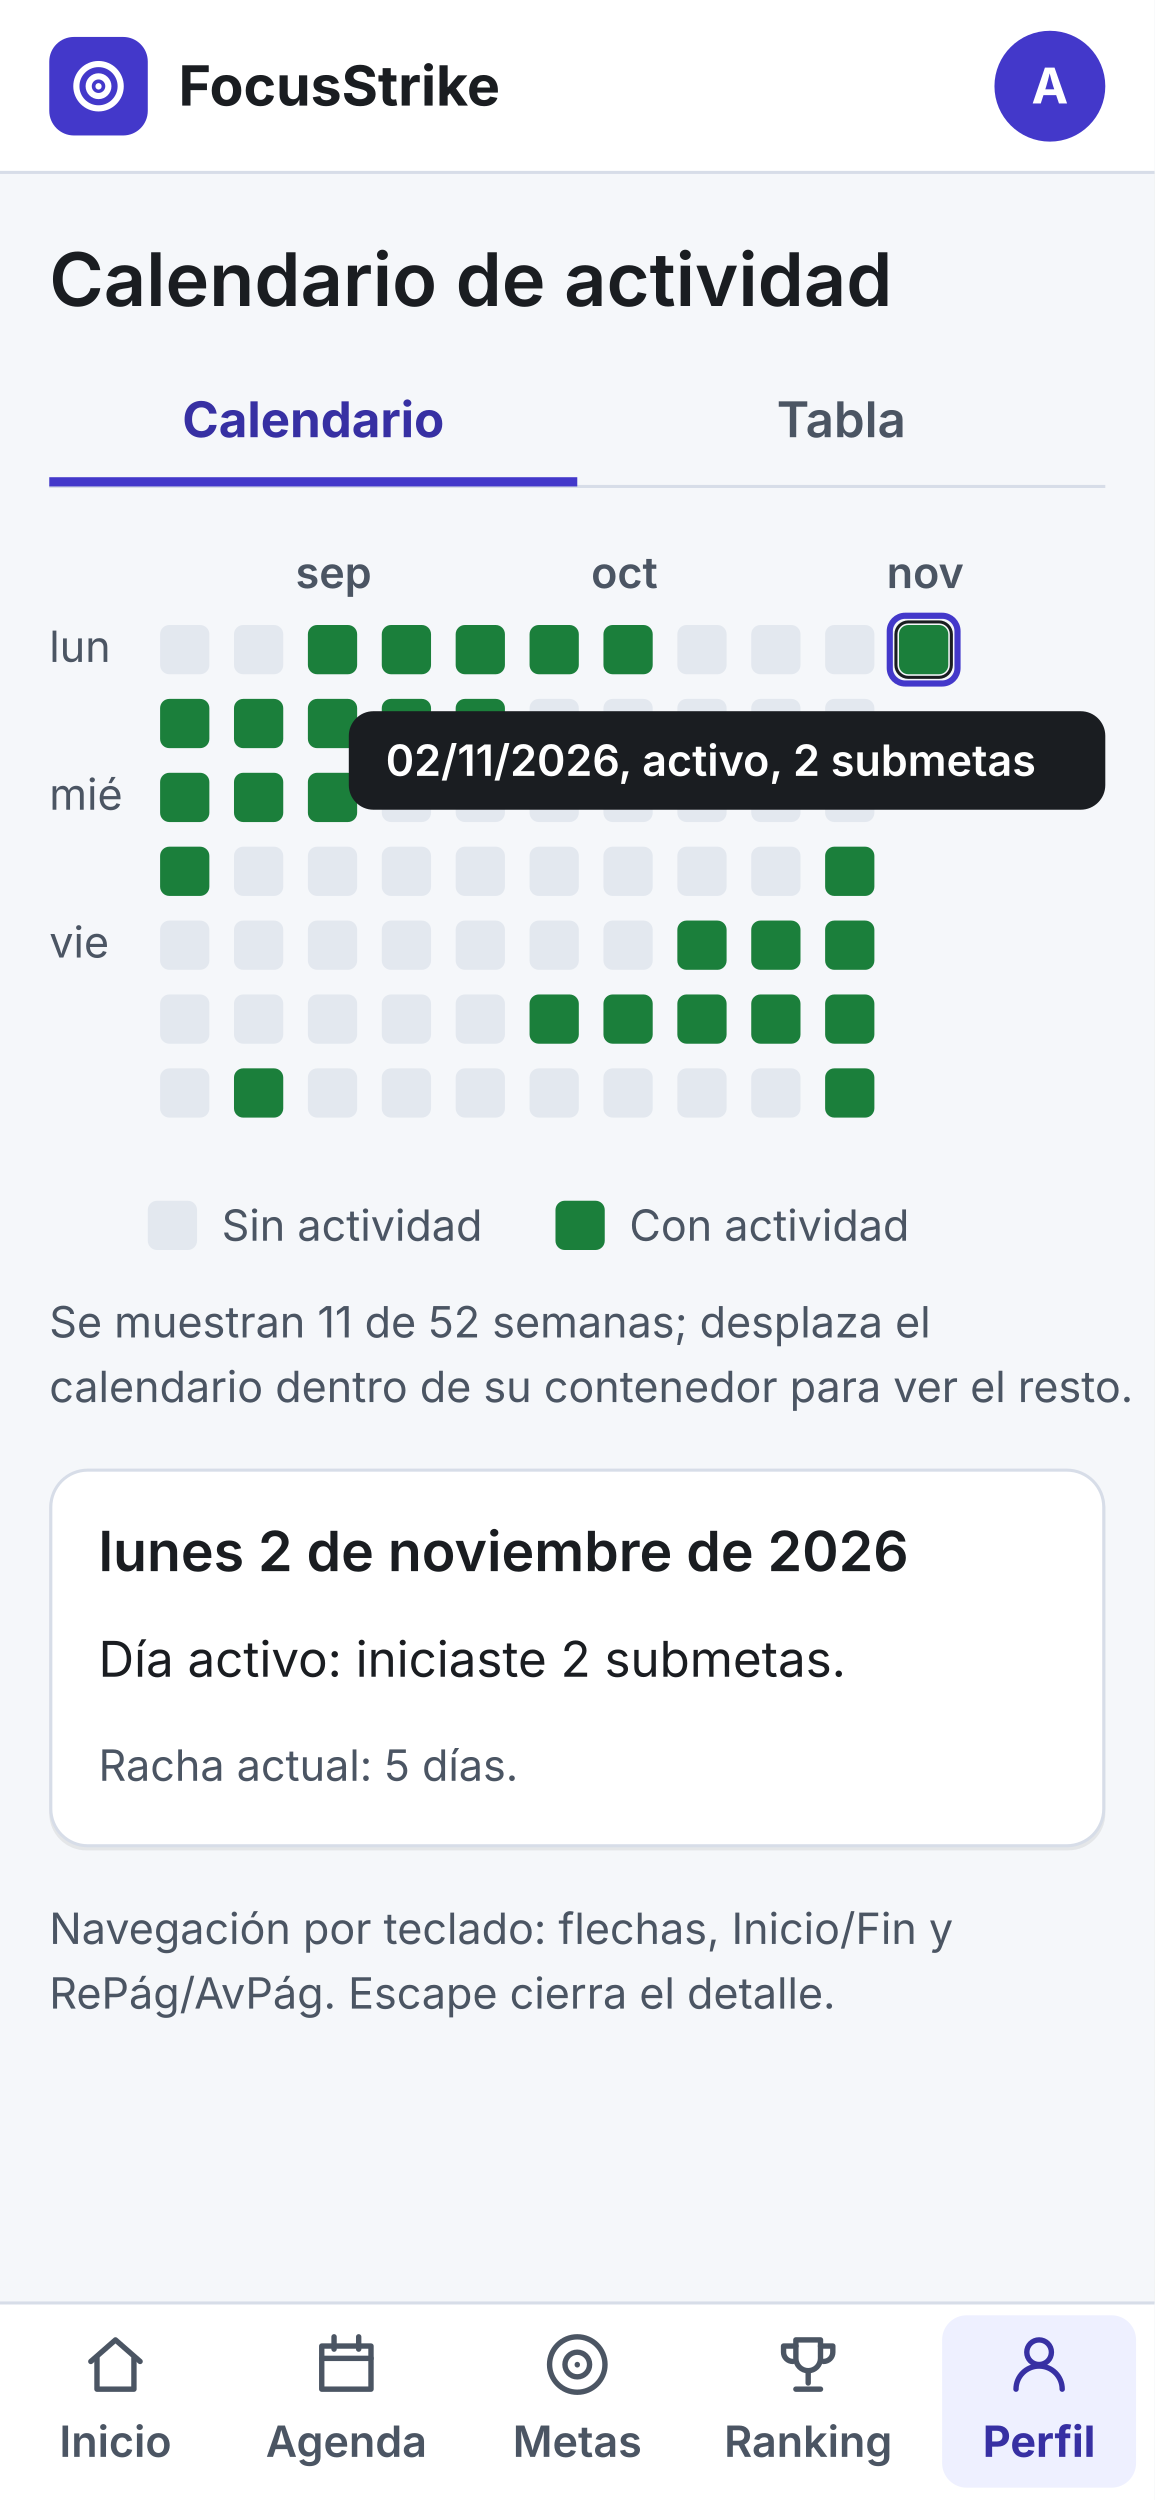
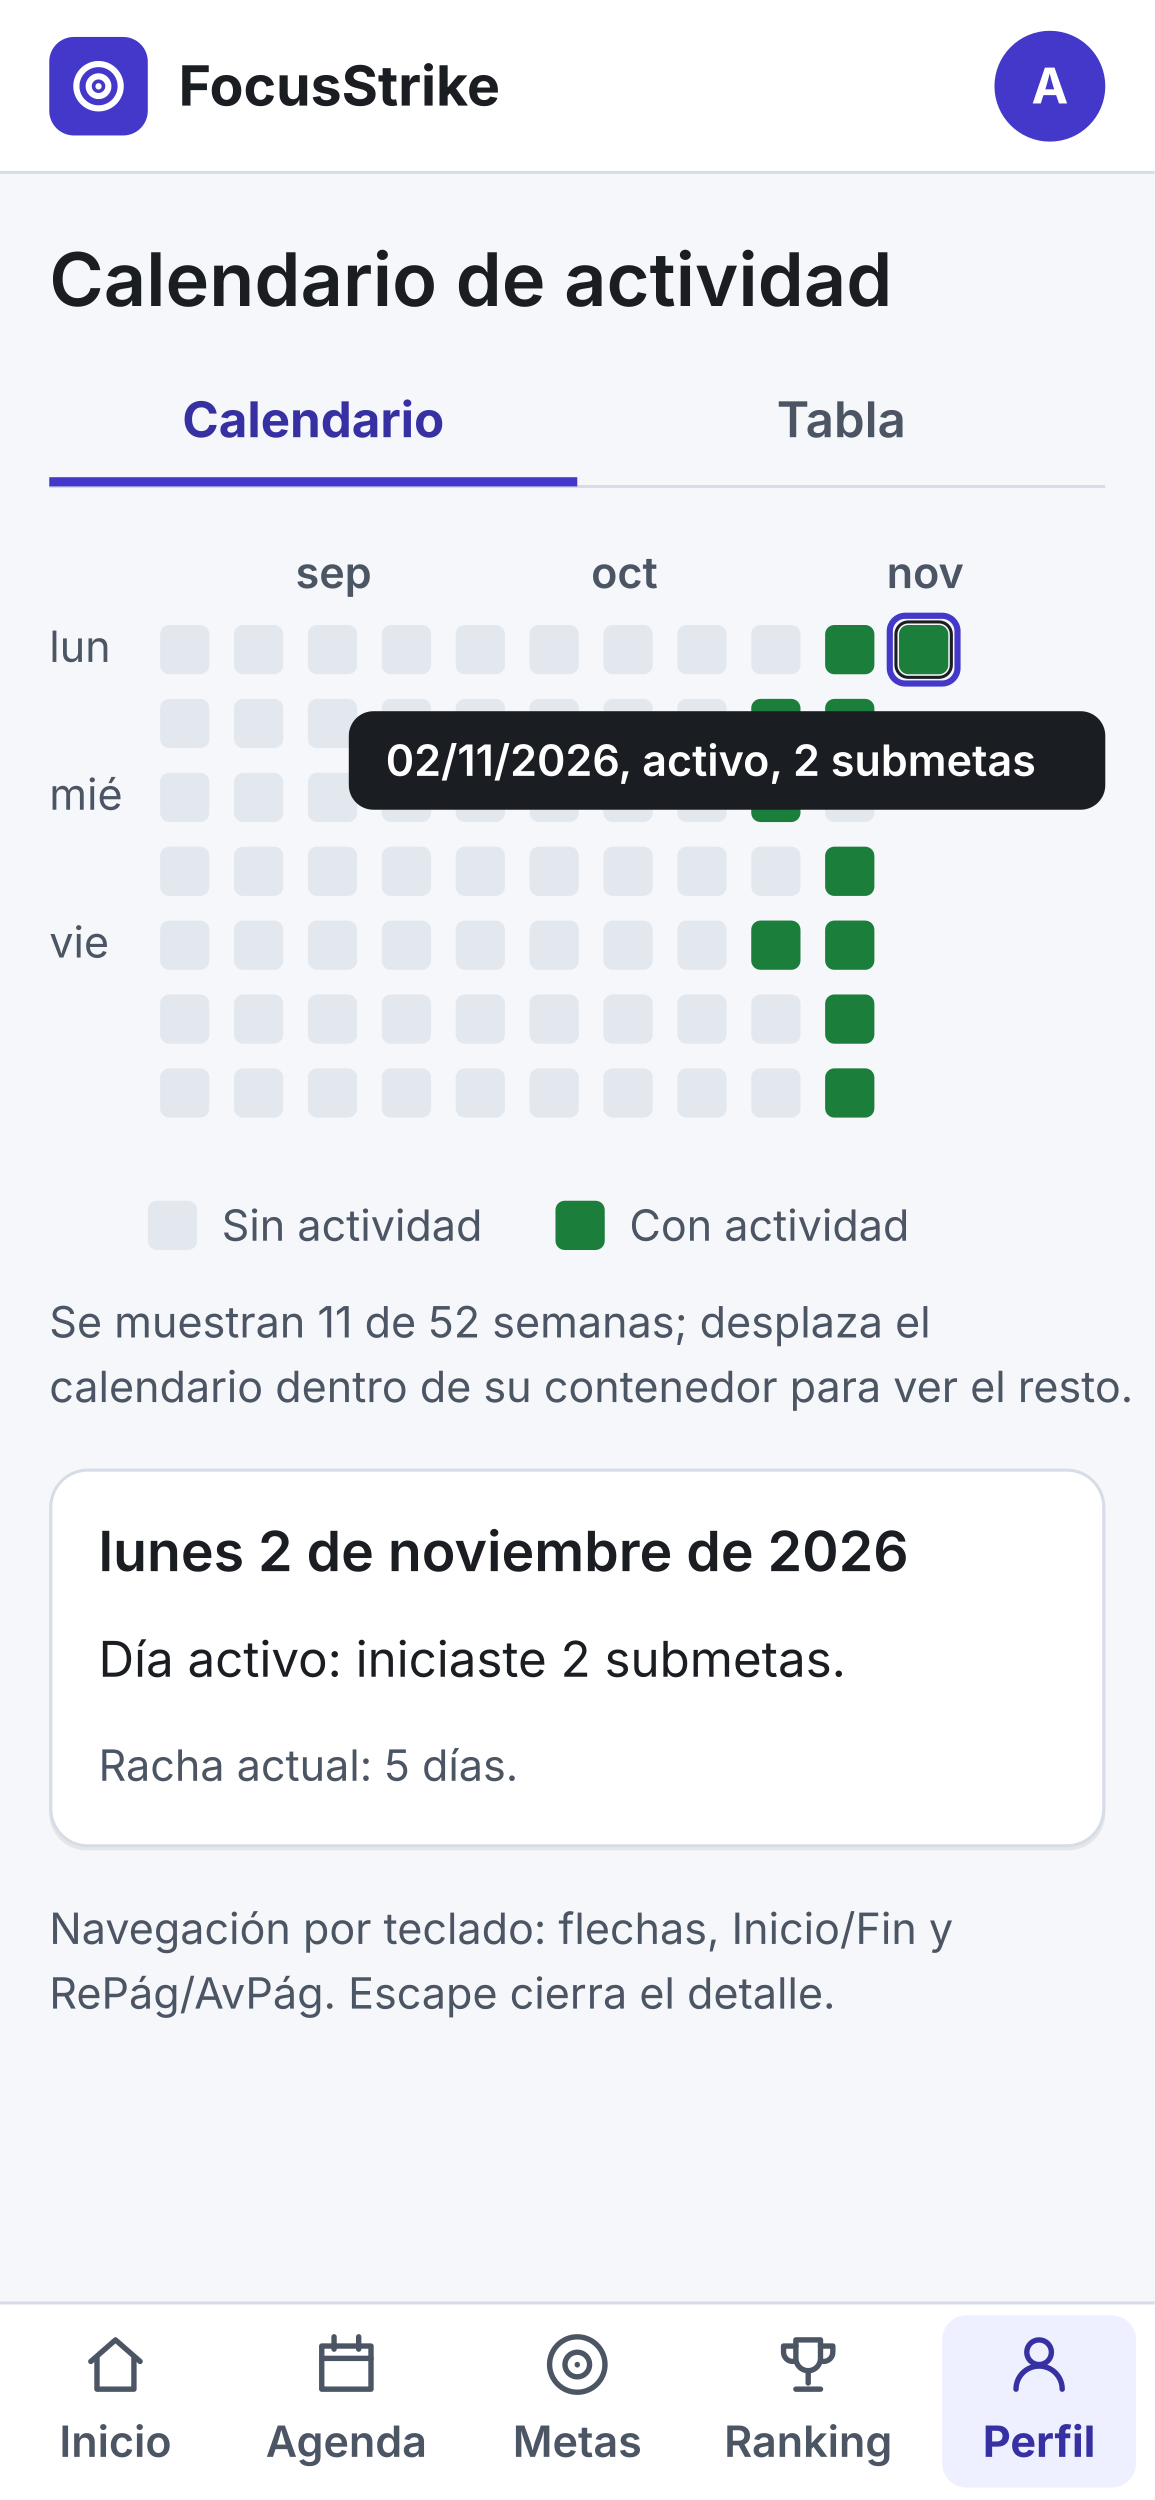
<svg xmlns="http://www.w3.org/2000/svg" width="375" height="812" viewBox="0 0 375 812" font-family="Inter, system-ui, -apple-system, 'Segoe UI', Roboto, 'Helvetica Neue', Arial, sans-serif" data-pan="PAN-024" data-dispositivo="movil" data-tema="claro" aria-labelledby="t d">
  <defs>
    <pattern id="rayas-gracia" width="6" height="6" patternUnits="userSpaceOnUse" patternTransform="rotate(45)">
      <rect width="6" height="6" fill="#E3E8EF" />
      <rect width="3" height="6" fill="#8A4B00" />
    </pattern>
  </defs>
  <rect id="fondo-pagina" width="375" height="812" fill="#F5F7FA" />
  <g id="barra-superior" data-name="Barra superior" role="banner">
    <rect x="0" y="0" width="375" height="56" fill="#FFFFFF" />
    <line x1="0" y1="56" x2="375" y2="56" stroke="#D7DDE8" stroke-width="1" />
    <g id="logo-78" data-name="Logotipo FocusStrike" data-exempt="logo">
      <rect x="16" y="12" width="32" height="32" rx="8" fill="#4338CA" />
      <g transform="translate(22.4 18.4) scale(0.8)" fill="none" stroke="#FFFFFF" stroke-width="2.5" stroke-linecap="round" stroke-linejoin="round" aria-hidden="true">
        <path d="M12 3a9 9 0 100 18 9 9 0 000-18z" />
        <path d="M12 8a4 4 0 100 8 4 4 0 000-8z" />
        <path d="M12 12v.1" />
      </g>
      <text x="58" y="34.3" font-size="18" fill="#1A1D21" font-weight="700">FocusStrike</text>
    </g>
    <g id="avatar-79" data-name="Menú de cuenta" data-interactive="button" data-orden-foco="1">
      <rect x="319" y="6" width="44" height="44" fill="none" data-hit="1" />
      <circle cx="341" cy="28" r="18" fill="#4338CA" />
      <text x="341" y="33.6" font-size="16" fill="#FFFFFF" font-weight="700" text-anchor="middle">A</text>
    </g>
  </g>
  <g id="navegacion-inferior" data-name="Navegación inferior" role="navigation">
    <rect x="0" y="748" width="375" height="64" fill="#FFFFFF" />
    <line x1="0" y1="748" x2="375" y2="748" stroke="#D7DDE8" stroke-width="1" />
    <g id="nav-80" data-name="Navegación: Inicio" data-interactive="link" data-orden-foco="2">
      <rect x="0" y="748" width="75" height="64" fill="none" data-hit="1" />
      <g transform="translate(25.5 756) scale(1)" fill="none" stroke="#4B5563" stroke-width="1.75" stroke-linecap="round" stroke-linejoin="round" aria-hidden="true">
        <path d="M4 11l8-7 8 7" />
        <path d="M6 10v10h12V10" />
      </g>
      <text x="37.5" y="798" font-size="14" fill="#4B5563" font-weight="600" text-anchor="middle">Inicio</text>
    </g>
    <g id="nav-81" data-name="Navegación: Agenda" data-interactive="link" data-orden-foco="3">
      <rect x="75" y="748" width="75" height="64" fill="none" data-hit="1" />
      <g transform="translate(100.5 756) scale(1)" fill="none" stroke="#4B5563" stroke-width="1.75" stroke-linecap="round" stroke-linejoin="round" aria-hidden="true">
        <path d="M4 6h16v14H4z" />
        <path d="M4 10h16M8 3v4M16 3v4" />
      </g>
      <text x="112.5" y="798" font-size="14" fill="#4B5563" font-weight="600" text-anchor="middle">Agenda</text>
    </g>
    <g id="nav-82" data-name="Navegación: Metas" data-interactive="link" data-orden-foco="4">
      <rect x="150" y="748" width="75" height="64" fill="none" data-hit="1" />
      <g transform="translate(175.5 756) scale(1)" fill="none" stroke="#4B5563" stroke-width="1.75" stroke-linecap="round" stroke-linejoin="round" aria-hidden="true">
        <path d="M12 3a9 9 0 100 18 9 9 0 000-18z" />
        <path d="M12 8a4 4 0 100 8 4 4 0 000-8z" />
        <path d="M12 12v.1" />
      </g>
      <text x="187.5" y="798" font-size="14" fill="#4B5563" font-weight="600" text-anchor="middle">Metas</text>
    </g>
    <g id="nav-83" data-name="Navegación: Ranking" data-interactive="link" data-orden-foco="5">
      <rect x="225" y="748" width="75" height="64" fill="none" data-hit="1" />
      <g transform="translate(250.5 756) scale(1)" fill="none" stroke="#4B5563" stroke-width="1.75" stroke-linecap="round" stroke-linejoin="round" aria-hidden="true">
        <path d="M8 4h8v6a4 4 0 01-8 0z" />
        <path d="M8 6H4v2a3 3 0 003 3M16 6h4v2a3 3 0 01-3 3" />
        <path d="M12 14v4M8 20h8" />
      </g>
      <text x="262.5" y="798" font-size="14" fill="#4B5563" font-weight="600" text-anchor="middle">Ranking</text>
    </g>
    <g id="nav-84" data-name="Navegación: Perfil" data-interactive="link" data-orden-foco="6" aria-current="page">
      <rect x="300" y="748" width="75" height="64" fill="none" data-hit="1" />
      <rect x="306" y="752" width="63" height="56" rx="8" fill="#EEF0FF" />
      <g transform="translate(325.5 756) scale(1)" fill="none" stroke="#3730A3" stroke-width="1.75" stroke-linecap="round" stroke-linejoin="round" aria-hidden="true">
        <path d="M12 4a4 4 0 100 8 4 4 0 000-8z" />
        <path d="M4.5 20a7.5 7.5 0 0115 0" />
      </g>
      <text x="337.5" y="798" font-size="14" fill="#3730A3" font-weight="700" text-anchor="middle">Perfil</text>
    </g>
  </g>
  <g id="contenido-principal" data-name="Contenido principal (main)" role="main">
    <text x="16" y="99.4" font-size="24" fill="#1A1D21" font-weight="600">Calendario de actividad</text>
    <g id="pestanas-1" data-name="Pestañas" role="tablist">
      <g id="pestana-2" data-name="Pestaña: Calendario" data-interactive="button" data-orden-foco="7" role="tab" aria-selected="true">
        <rect x="16" y="114" width="171.5" height="44" fill="none" data-hit="1" />
        <text x="101.75" y="142" font-size="16" fill="#3730A3" font-weight="700" text-anchor="middle">Calendario</text>
      </g>
      <g id="pestana-3" data-name="Pestaña: Tabla" data-interactive="button" data-orden-foco="8" role="tab" aria-selected="false">
        <rect x="187.5" y="114" width="171.5" height="44" fill="none" data-hit="1" />
        <text x="273.25" y="142" font-size="16" fill="#4B5563" font-weight="600" text-anchor="middle">Tabla</text>
      </g>
      <line x1="16" y1="158" x2="359" y2="158" stroke="#D7DDE8" stroke-width="1" />
      <rect x="16" y="155" width="171.5" height="3" fill="#4338CA" />
    </g>
    <g id="calendario-4" data-name="Calendario de actividad" role="grid" aria-label="Calendario de actividad, últimos 12 meses">
      <text x="96" y="191" font-size="14" fill="#4B5563" font-weight="600">sep</text>
      <text x="192" y="191" font-size="14" fill="#4B5563" font-weight="600">oct</text>
      <text x="288" y="191" font-size="14" fill="#4B5563" font-weight="600">nov</text>
      <text x="16" y="215" font-size="14" fill="#4B5563">lun</text>
      <text x="16" y="263" font-size="14" fill="#4B5563">mié</text>
      <text x="16" y="311" font-size="14" fill="#4B5563">vie</text>
      <g id="celda-5" data-name="24/08/2026, sin actividad" data-interactive="cell" data-orden-foco="9" aria-label="24/08/2026, sin actividad">
        <rect x="48" y="199" width="24" height="24" fill="none" data-hit="1" />
        <rect x="52" y="203" width="16" height="16" rx="3" fill="#E3E8EF" />
      </g>
-       <g id="celda-6" data-name="25/08/2026, activo, 2 submetas" data-interactive="cell" aria-label="25/08/2026, activo, 2 submetas">
+       <g id="celda-6" data-name="25/08/2026, sin actividad" data-interactive="cell" aria-label="25/08/2026, sin actividad">
        <rect x="48" y="223" width="24" height="24" fill="none" data-hit="1" />
-         <rect x="52" y="227" width="16" height="16" rx="3" fill="#1B7F3B" />
-       </g>
-       <g id="celda-7" data-name="26/08/2026, activo, 3 submetas" data-interactive="cell" aria-label="26/08/2026, activo, 3 submetas">
+         <rect x="52" y="227" width="16" height="16" rx="3" fill="#E3E8EF" />
+       </g>
+       <g id="celda-7" data-name="26/08/2026, sin actividad" data-interactive="cell" aria-label="26/08/2026, sin actividad">
        <rect x="48" y="247" width="24" height="24" fill="none" data-hit="1" />
-         <rect x="52" y="251" width="16" height="16" rx="3" fill="#1B7F3B" />
-       </g>
-       <g id="celda-8" data-name="27/08/2026, activo, 1 submeta" data-interactive="cell" aria-label="27/08/2026, activo, 1 submeta">
+         <rect x="52" y="251" width="16" height="16" rx="3" fill="#E3E8EF" />
+       </g>
+       <g id="celda-8" data-name="27/08/2026, sin actividad" data-interactive="cell" aria-label="27/08/2026, sin actividad">
        <rect x="48" y="271" width="24" height="24" fill="none" data-hit="1" />
-         <rect x="52" y="275" width="16" height="16" rx="3" fill="#1B7F3B" />
+         <rect x="52" y="275" width="16" height="16" rx="3" fill="#E3E8EF" />
      </g>
      <g id="celda-9" data-name="28/08/2026, sin actividad" data-interactive="cell" aria-label="28/08/2026, sin actividad">
        <rect x="48" y="295" width="24" height="24" fill="none" data-hit="1" />
        <rect x="52" y="299" width="16" height="16" rx="3" fill="#E3E8EF" />
      </g>
      <g id="celda-10" data-name="29/08/2026, sin actividad" data-interactive="cell" aria-label="29/08/2026, sin actividad">
        <rect x="48" y="319" width="24" height="24" fill="none" data-hit="1" />
        <rect x="52" y="323" width="16" height="16" rx="3" fill="#E3E8EF" />
      </g>
      <g id="celda-11" data-name="30/08/2026, sin actividad" data-interactive="cell" aria-label="30/08/2026, sin actividad">
        <rect x="48" y="343" width="24" height="24" fill="none" data-hit="1" />
        <rect x="52" y="347" width="16" height="16" rx="3" fill="#E3E8EF" />
      </g>
      <g id="celda-12" data-name="31/08/2026, sin actividad" data-interactive="cell" aria-label="31/08/2026, sin actividad">
        <rect x="72" y="199" width="24" height="24" fill="none" data-hit="1" />
        <rect x="76" y="203" width="16" height="16" rx="3" fill="#E3E8EF" />
      </g>
-       <g id="celda-13" data-name="01/09/2026, activo, 1 submeta" data-interactive="cell" aria-label="01/09/2026, activo, 1 submeta">
+       <g id="celda-13" data-name="01/09/2026, sin actividad" data-interactive="cell" aria-label="01/09/2026, sin actividad">
        <rect x="72" y="223" width="24" height="24" fill="none" data-hit="1" />
-         <rect x="76" y="227" width="16" height="16" rx="3" fill="#1B7F3B" />
-       </g>
-       <g id="celda-14" data-name="02/09/2026, activo, 2 submetas" data-interactive="cell" aria-label="02/09/2026, activo, 2 submetas">
+         <rect x="76" y="227" width="16" height="16" rx="3" fill="#E3E8EF" />
+       </g>
+       <g id="celda-14" data-name="02/09/2026, sin actividad" data-interactive="cell" aria-label="02/09/2026, sin actividad">
        <rect x="72" y="247" width="24" height="24" fill="none" data-hit="1" />
-         <rect x="76" y="251" width="16" height="16" rx="3" fill="#1B7F3B" />
+         <rect x="76" y="251" width="16" height="16" rx="3" fill="#E3E8EF" />
      </g>
      <g id="celda-15" data-name="03/09/2026, sin actividad" data-interactive="cell" aria-label="03/09/2026, sin actividad">
        <rect x="72" y="271" width="24" height="24" fill="none" data-hit="1" />
        <rect x="76" y="275" width="16" height="16" rx="3" fill="#E3E8EF" />
      </g>
      <g id="celda-16" data-name="04/09/2026, sin actividad" data-interactive="cell" aria-label="04/09/2026, sin actividad">
        <rect x="72" y="295" width="24" height="24" fill="none" data-hit="1" />
        <rect x="76" y="299" width="16" height="16" rx="3" fill="#E3E8EF" />
      </g>
      <g id="celda-17" data-name="05/09/2026, sin actividad" data-interactive="cell" aria-label="05/09/2026, sin actividad">
        <rect x="72" y="319" width="24" height="24" fill="none" data-hit="1" />
        <rect x="76" y="323" width="16" height="16" rx="3" fill="#E3E8EF" />
      </g>
-       <g id="celda-18" data-name="06/09/2026, activo, 1 submeta" data-interactive="cell" aria-label="06/09/2026, activo, 1 submeta">
+       <g id="celda-18" data-name="06/09/2026, sin actividad" data-interactive="cell" aria-label="06/09/2026, sin actividad">
        <rect x="72" y="343" width="24" height="24" fill="none" data-hit="1" />
-         <rect x="76" y="347" width="16" height="16" rx="3" fill="#1B7F3B" />
-       </g>
-       <g id="celda-19" data-name="07/09/2026, activo, 2 submetas" data-interactive="cell" aria-label="07/09/2026, activo, 2 submetas">
+         <rect x="76" y="347" width="16" height="16" rx="3" fill="#E3E8EF" />
+       </g>
+       <g id="celda-19" data-name="07/09/2026, sin actividad" data-interactive="cell" aria-label="07/09/2026, sin actividad">
        <rect x="96" y="199" width="24" height="24" fill="none" data-hit="1" />
-         <rect x="100" y="203" width="16" height="16" rx="3" fill="#1B7F3B" />
-       </g>
-       <g id="celda-20" data-name="08/09/2026, activo, 3 submetas" data-interactive="cell" aria-label="08/09/2026, activo, 3 submetas">
+         <rect x="100" y="203" width="16" height="16" rx="3" fill="#E3E8EF" />
+       </g>
+       <g id="celda-20" data-name="08/09/2026, sin actividad" data-interactive="cell" aria-label="08/09/2026, sin actividad">
        <rect x="96" y="223" width="24" height="24" fill="none" data-hit="1" />
-         <rect x="100" y="227" width="16" height="16" rx="3" fill="#1B7F3B" />
-       </g>
-       <g id="celda-21" data-name="09/09/2026, activo, 1 submeta" data-interactive="cell" aria-label="09/09/2026, activo, 1 submeta">
+         <rect x="100" y="227" width="16" height="16" rx="3" fill="#E3E8EF" />
+       </g>
+       <g id="celda-21" data-name="09/09/2026, sin actividad" data-interactive="cell" aria-label="09/09/2026, sin actividad">
        <rect x="96" y="247" width="24" height="24" fill="none" data-hit="1" />
-         <rect x="100" y="251" width="16" height="16" rx="3" fill="#1B7F3B" />
+         <rect x="100" y="251" width="16" height="16" rx="3" fill="#E3E8EF" />
      </g>
      <g id="celda-22" data-name="10/09/2026, sin actividad" data-interactive="cell" aria-label="10/09/2026, sin actividad">
        <rect x="96" y="271" width="24" height="24" fill="none" data-hit="1" />
        <rect x="100" y="275" width="16" height="16" rx="3" fill="#E3E8EF" />
      </g>
      <g id="celda-23" data-name="11/09/2026, sin actividad" data-interactive="cell" aria-label="11/09/2026, sin actividad">
        <rect x="96" y="295" width="24" height="24" fill="none" data-hit="1" />
        <rect x="100" y="299" width="16" height="16" rx="3" fill="#E3E8EF" />
      </g>
      <g id="celda-24" data-name="12/09/2026, sin actividad" data-interactive="cell" aria-label="12/09/2026, sin actividad">
        <rect x="96" y="319" width="24" height="24" fill="none" data-hit="1" />
        <rect x="100" y="323" width="16" height="16" rx="3" fill="#E3E8EF" />
      </g>
      <g id="celda-25" data-name="13/09/2026, sin actividad" data-interactive="cell" aria-label="13/09/2026, sin actividad">
        <rect x="96" y="343" width="24" height="24" fill="none" data-hit="1" />
        <rect x="100" y="347" width="16" height="16" rx="3" fill="#E3E8EF" />
      </g>
-       <g id="celda-26" data-name="14/09/2026, activo, 1 submeta" data-interactive="cell" aria-label="14/09/2026, activo, 1 submeta">
+       <g id="celda-26" data-name="14/09/2026, sin actividad" data-interactive="cell" aria-label="14/09/2026, sin actividad">
        <rect x="120" y="199" width="24" height="24" fill="none" data-hit="1" />
-         <rect x="124" y="203" width="16" height="16" rx="3" fill="#1B7F3B" />
-       </g>
-       <g id="celda-27" data-name="15/09/2026, activo, 2 submetas" data-interactive="cell" aria-label="15/09/2026, activo, 2 submetas">
+         <rect x="124" y="203" width="16" height="16" rx="3" fill="#E3E8EF" />
+       </g>
+       <g id="celda-27" data-name="15/09/2026, sin actividad" data-interactive="cell" aria-label="15/09/2026, sin actividad">
        <rect x="120" y="223" width="24" height="24" fill="none" data-hit="1" />
-         <rect x="124" y="227" width="16" height="16" rx="3" fill="#1B7F3B" />
+         <rect x="124" y="227" width="16" height="16" rx="3" fill="#E3E8EF" />
      </g>
      <g id="celda-28" data-name="16/09/2026, sin actividad" data-interactive="cell" aria-label="16/09/2026, sin actividad">
        <rect x="120" y="247" width="24" height="24" fill="none" data-hit="1" />
        <rect x="124" y="251" width="16" height="16" rx="3" fill="#E3E8EF" />
      </g>
      <g id="celda-29" data-name="17/09/2026, sin actividad" data-interactive="cell" aria-label="17/09/2026, sin actividad">
        <rect x="120" y="271" width="24" height="24" fill="none" data-hit="1" />
        <rect x="124" y="275" width="16" height="16" rx="3" fill="#E3E8EF" />
      </g>
      <g id="celda-30" data-name="18/09/2026, sin actividad" data-interactive="cell" aria-label="18/09/2026, sin actividad">
        <rect x="120" y="295" width="24" height="24" fill="none" data-hit="1" />
        <rect x="124" y="299" width="16" height="16" rx="3" fill="#E3E8EF" />
      </g>
      <g id="celda-31" data-name="19/09/2026, sin actividad" data-interactive="cell" aria-label="19/09/2026, sin actividad">
        <rect x="120" y="319" width="24" height="24" fill="none" data-hit="1" />
        <rect x="124" y="323" width="16" height="16" rx="3" fill="#E3E8EF" />
      </g>
      <g id="celda-32" data-name="20/09/2026, sin actividad" data-interactive="cell" aria-label="20/09/2026, sin actividad">
        <rect x="120" y="343" width="24" height="24" fill="none" data-hit="1" />
        <rect x="124" y="347" width="16" height="16" rx="3" fill="#E3E8EF" />
      </g>
-       <g id="celda-33" data-name="21/09/2026, activo, 3 submetas" data-interactive="cell" aria-label="21/09/2026, activo, 3 submetas">
+       <g id="celda-33" data-name="21/09/2026, sin actividad" data-interactive="cell" aria-label="21/09/2026, sin actividad">
        <rect x="144" y="199" width="24" height="24" fill="none" data-hit="1" />
-         <rect x="148" y="203" width="16" height="16" rx="3" fill="#1B7F3B" />
-       </g>
-       <g id="celda-34" data-name="22/09/2026, activo, 1 submeta" data-interactive="cell" aria-label="22/09/2026, activo, 1 submeta">
+         <rect x="148" y="203" width="16" height="16" rx="3" fill="#E3E8EF" />
+       </g>
+       <g id="celda-34" data-name="22/09/2026, sin actividad" data-interactive="cell" aria-label="22/09/2026, sin actividad">
        <rect x="144" y="223" width="24" height="24" fill="none" data-hit="1" />
-         <rect x="148" y="227" width="16" height="16" rx="3" fill="#1B7F3B" />
+         <rect x="148" y="227" width="16" height="16" rx="3" fill="#E3E8EF" />
      </g>
      <g id="celda-35" data-name="23/09/2026, sin actividad" data-interactive="cell" aria-label="23/09/2026, sin actividad">
        <rect x="144" y="247" width="24" height="24" fill="none" data-hit="1" />
        <rect x="148" y="251" width="16" height="16" rx="3" fill="#E3E8EF" />
      </g>
      <g id="celda-36" data-name="24/09/2026, sin actividad" data-interactive="cell" aria-label="24/09/2026, sin actividad">
        <rect x="144" y="271" width="24" height="24" fill="none" data-hit="1" />
        <rect x="148" y="275" width="16" height="16" rx="3" fill="#E3E8EF" />
      </g>
      <g id="celda-37" data-name="25/09/2026, sin actividad" data-interactive="cell" aria-label="25/09/2026, sin actividad">
        <rect x="144" y="295" width="24" height="24" fill="none" data-hit="1" />
        <rect x="148" y="299" width="16" height="16" rx="3" fill="#E3E8EF" />
      </g>
      <g id="celda-38" data-name="26/09/2026, sin actividad" data-interactive="cell" aria-label="26/09/2026, sin actividad">
        <rect x="144" y="319" width="24" height="24" fill="none" data-hit="1" />
        <rect x="148" y="323" width="16" height="16" rx="3" fill="#E3E8EF" />
      </g>
      <g id="celda-39" data-name="27/09/2026, sin actividad" data-interactive="cell" aria-label="27/09/2026, sin actividad">
        <rect x="144" y="343" width="24" height="24" fill="none" data-hit="1" />
        <rect x="148" y="347" width="16" height="16" rx="3" fill="#E3E8EF" />
      </g>
-       <g id="celda-40" data-name="28/09/2026, activo, 2 submetas" data-interactive="cell" aria-label="28/09/2026, activo, 2 submetas">
+       <g id="celda-40" data-name="28/09/2026, sin actividad" data-interactive="cell" aria-label="28/09/2026, sin actividad">
        <rect x="168" y="199" width="24" height="24" fill="none" data-hit="1" />
-         <rect x="172" y="203" width="16" height="16" rx="3" fill="#1B7F3B" />
+         <rect x="172" y="203" width="16" height="16" rx="3" fill="#E3E8EF" />
      </g>
      <g id="celda-41" data-name="29/09/2026, sin actividad" data-interactive="cell" aria-label="29/09/2026, sin actividad">
        <rect x="168" y="223" width="24" height="24" fill="none" data-hit="1" />
        <rect x="172" y="227" width="16" height="16" rx="3" fill="#E3E8EF" />
      </g>
      <g id="celda-42" data-name="30/09/2026, sin actividad" data-interactive="cell" aria-label="30/09/2026, sin actividad">
        <rect x="168" y="247" width="24" height="24" fill="none" data-hit="1" />
        <rect x="172" y="251" width="16" height="16" rx="3" fill="#E3E8EF" />
      </g>
      <g id="celda-43" data-name="01/10/2026, sin actividad" data-interactive="cell" aria-label="01/10/2026, sin actividad">
        <rect x="168" y="271" width="24" height="24" fill="none" data-hit="1" />
        <rect x="172" y="275" width="16" height="16" rx="3" fill="#E3E8EF" />
      </g>
      <g id="celda-44" data-name="02/10/2026, sin actividad" data-interactive="cell" aria-label="02/10/2026, sin actividad">
        <rect x="168" y="295" width="24" height="24" fill="none" data-hit="1" />
        <rect x="172" y="299" width="16" height="16" rx="3" fill="#E3E8EF" />
      </g>
-       <g id="celda-45" data-name="03/10/2026, activo, 2 submetas" data-interactive="cell" aria-label="03/10/2026, activo, 2 submetas">
+       <g id="celda-45" data-name="03/10/2026, sin actividad" data-interactive="cell" aria-label="03/10/2026, sin actividad">
        <rect x="168" y="319" width="24" height="24" fill="none" data-hit="1" />
-         <rect x="172" y="323" width="16" height="16" rx="3" fill="#1B7F3B" />
+         <rect x="172" y="323" width="16" height="16" rx="3" fill="#E3E8EF" />
      </g>
      <g id="celda-46" data-name="04/10/2026, sin actividad" data-interactive="cell" aria-label="04/10/2026, sin actividad">
        <rect x="168" y="343" width="24" height="24" fill="none" data-hit="1" />
        <rect x="172" y="347" width="16" height="16" rx="3" fill="#E3E8EF" />
      </g>
-       <g id="celda-47" data-name="05/10/2026, activo, 1 submeta" data-interactive="cell" aria-label="05/10/2026, activo, 1 submeta">
+       <g id="celda-47" data-name="05/10/2026, sin actividad" data-interactive="cell" aria-label="05/10/2026, sin actividad">
        <rect x="192" y="199" width="24" height="24" fill="none" data-hit="1" />
-         <rect x="196" y="203" width="16" height="16" rx="3" fill="#1B7F3B" />
+         <rect x="196" y="203" width="16" height="16" rx="3" fill="#E3E8EF" />
      </g>
      <g id="celda-48" data-name="06/10/2026, sin actividad" data-interactive="cell" aria-label="06/10/2026, sin actividad">
        <rect x="192" y="223" width="24" height="24" fill="none" data-hit="1" />
        <rect x="196" y="227" width="16" height="16" rx="3" fill="#E3E8EF" />
      </g>
      <g id="celda-49" data-name="07/10/2026, sin actividad" data-interactive="cell" aria-label="07/10/2026, sin actividad">
        <rect x="192" y="247" width="24" height="24" fill="none" data-hit="1" />
        <rect x="196" y="251" width="16" height="16" rx="3" fill="#E3E8EF" />
      </g>
      <g id="celda-50" data-name="08/10/2026, sin actividad" data-interactive="cell" aria-label="08/10/2026, sin actividad">
        <rect x="192" y="271" width="24" height="24" fill="none" data-hit="1" />
        <rect x="196" y="275" width="16" height="16" rx="3" fill="#E3E8EF" />
      </g>
      <g id="celda-51" data-name="09/10/2026, sin actividad" data-interactive="cell" aria-label="09/10/2026, sin actividad">
        <rect x="192" y="295" width="24" height="24" fill="none" data-hit="1" />
        <rect x="196" y="299" width="16" height="16" rx="3" fill="#E3E8EF" />
      </g>
-       <g id="celda-52" data-name="10/10/2026, activo, 1 submeta" data-interactive="cell" aria-label="10/10/2026, activo, 1 submeta">
+       <g id="celda-52" data-name="10/10/2026, sin actividad" data-interactive="cell" aria-label="10/10/2026, sin actividad">
        <rect x="192" y="319" width="24" height="24" fill="none" data-hit="1" />
-         <rect x="196" y="323" width="16" height="16" rx="3" fill="#1B7F3B" />
+         <rect x="196" y="323" width="16" height="16" rx="3" fill="#E3E8EF" />
      </g>
      <g id="celda-53" data-name="11/10/2026, sin actividad" data-interactive="cell" aria-label="11/10/2026, sin actividad">
        <rect x="192" y="343" width="24" height="24" fill="none" data-hit="1" />
        <rect x="196" y="347" width="16" height="16" rx="3" fill="#E3E8EF" />
      </g>
      <g id="celda-54" data-name="12/10/2026, sin actividad" data-interactive="cell" aria-label="12/10/2026, sin actividad">
        <rect x="216" y="199" width="24" height="24" fill="none" data-hit="1" />
        <rect x="220" y="203" width="16" height="16" rx="3" fill="#E3E8EF" />
      </g>
      <g id="celda-55" data-name="13/10/2026, sin actividad" data-interactive="cell" aria-label="13/10/2026, sin actividad">
        <rect x="216" y="223" width="24" height="24" fill="none" data-hit="1" />
        <rect x="220" y="227" width="16" height="16" rx="3" fill="#E3E8EF" />
      </g>
      <g id="celda-56" data-name="14/10/2026, sin actividad" data-interactive="cell" aria-label="14/10/2026, sin actividad">
        <rect x="216" y="247" width="24" height="24" fill="none" data-hit="1" />
        <rect x="220" y="251" width="16" height="16" rx="3" fill="#E3E8EF" />
      </g>
      <g id="celda-57" data-name="15/10/2026, sin actividad" data-interactive="cell" aria-label="15/10/2026, sin actividad">
        <rect x="216" y="271" width="24" height="24" fill="none" data-hit="1" />
        <rect x="220" y="275" width="16" height="16" rx="3" fill="#E3E8EF" />
      </g>
-       <g id="celda-58" data-name="16/10/2026, activo, 2 submetas" data-interactive="cell" aria-label="16/10/2026, activo, 2 submetas">
+       <g id="celda-58" data-name="16/10/2026, sin actividad" data-interactive="cell" aria-label="16/10/2026, sin actividad">
        <rect x="216" y="295" width="24" height="24" fill="none" data-hit="1" />
-         <rect x="220" y="299" width="16" height="16" rx="3" fill="#1B7F3B" />
-       </g>
-       <g id="celda-59" data-name="17/10/2026, activo, 3 submetas" data-interactive="cell" aria-label="17/10/2026, activo, 3 submetas">
+         <rect x="220" y="299" width="16" height="16" rx="3" fill="#E3E8EF" />
+       </g>
+       <g id="celda-59" data-name="17/10/2026, sin actividad" data-interactive="cell" aria-label="17/10/2026, sin actividad">
        <rect x="216" y="319" width="24" height="24" fill="none" data-hit="1" />
-         <rect x="220" y="323" width="16" height="16" rx="3" fill="#1B7F3B" />
+         <rect x="220" y="323" width="16" height="16" rx="3" fill="#E3E8EF" />
      </g>
      <g id="celda-60" data-name="18/10/2026, sin actividad" data-interactive="cell" aria-label="18/10/2026, sin actividad">
        <rect x="216" y="343" width="24" height="24" fill="none" data-hit="1" />
        <rect x="220" y="347" width="16" height="16" rx="3" fill="#E3E8EF" />
      </g>
      <g id="celda-61" data-name="19/10/2026, sin actividad" data-interactive="cell" aria-label="19/10/2026, sin actividad">
        <rect x="240" y="199" width="24" height="24" fill="none" data-hit="1" />
        <rect x="244" y="203" width="16" height="16" rx="3" fill="#E3E8EF" />
      </g>
-       <g id="celda-62" data-name="20/10/2026, sin actividad" data-interactive="cell" aria-label="20/10/2026, sin actividad">
+       <g id="celda-62" data-name="20/10/2026, activo, 1 submeta" data-interactive="cell" aria-label="20/10/2026, activo, 1 submeta">
        <rect x="240" y="223" width="24" height="24" fill="none" data-hit="1" />
-         <rect x="244" y="227" width="16" height="16" rx="3" fill="#E3E8EF" />
-       </g>
-       <g id="celda-63" data-name="21/10/2026, sin actividad" data-interactive="cell" aria-label="21/10/2026, sin actividad">
+         <rect x="244" y="227" width="16" height="16" rx="3" fill="#1B7F3B" />
+       </g>
+       <g id="celda-63" data-name="21/10/2026, activo, 2 submetas" data-interactive="cell" aria-label="21/10/2026, activo, 2 submetas">
        <rect x="240" y="247" width="24" height="24" fill="none" data-hit="1" />
-         <rect x="244" y="251" width="16" height="16" rx="3" fill="#E3E8EF" />
+         <rect x="244" y="251" width="16" height="16" rx="3" fill="#1B7F3B" />
      </g>
      <g id="celda-64" data-name="22/10/2026, sin actividad" data-interactive="cell" aria-label="22/10/2026, sin actividad">
        <rect x="240" y="271" width="24" height="24" fill="none" data-hit="1" />
        <rect x="244" y="275" width="16" height="16" rx="3" fill="#E3E8EF" />
      </g>
      <g id="celda-65" data-name="23/10/2026, activo, 1 submeta" data-interactive="cell" aria-label="23/10/2026, activo, 1 submeta">
        <rect x="240" y="295" width="24" height="24" fill="none" data-hit="1" />
        <rect x="244" y="299" width="16" height="16" rx="3" fill="#1B7F3B" />
      </g>
-       <g id="celda-66" data-name="24/10/2026, activo, 2 submetas" data-interactive="cell" aria-label="24/10/2026, activo, 2 submetas">
+       <g id="celda-66" data-name="24/10/2026, sin actividad" data-interactive="cell" aria-label="24/10/2026, sin actividad">
        <rect x="240" y="319" width="24" height="24" fill="none" data-hit="1" />
-         <rect x="244" y="323" width="16" height="16" rx="3" fill="#1B7F3B" />
+         <rect x="244" y="323" width="16" height="16" rx="3" fill="#E3E8EF" />
      </g>
      <g id="celda-67" data-name="25/10/2026, sin actividad" data-interactive="cell" aria-label="25/10/2026, sin actividad">
        <rect x="240" y="343" width="24" height="24" fill="none" data-hit="1" />
        <rect x="244" y="347" width="16" height="16" rx="3" fill="#E3E8EF" />
      </g>
-       <g id="celda-68" data-name="26/10/2026, sin actividad" data-interactive="cell" aria-label="26/10/2026, sin actividad">
+       <g id="celda-68" data-name="26/10/2026, activo, 2 submetas" data-interactive="cell" aria-label="26/10/2026, activo, 2 submetas">
        <rect x="264" y="199" width="24" height="24" fill="none" data-hit="1" />
-         <rect x="268" y="203" width="16" height="16" rx="3" fill="#E3E8EF" />
-       </g>
-       <g id="celda-69" data-name="27/10/2026, sin actividad" data-interactive="cell" aria-label="27/10/2026, sin actividad">
+         <rect x="268" y="203" width="16" height="16" rx="3" fill="#1B7F3B" />
+       </g>
+       <g id="celda-69" data-name="27/10/2026, activo, 3 submetas" data-interactive="cell" aria-label="27/10/2026, activo, 3 submetas">
        <rect x="264" y="223" width="24" height="24" fill="none" data-hit="1" />
-         <rect x="268" y="227" width="16" height="16" rx="3" fill="#E3E8EF" />
+         <rect x="268" y="227" width="16" height="16" rx="3" fill="#1B7F3B" />
      </g>
      <g id="celda-70" data-name="28/10/2026, sin actividad" data-interactive="cell" aria-label="28/10/2026, sin actividad">
        <rect x="264" y="247" width="24" height="24" fill="none" data-hit="1" />
        <rect x="268" y="251" width="16" height="16" rx="3" fill="#E3E8EF" />
      </g>
      <g id="celda-71" data-name="29/10/2026, activo, solo evidencia" data-interactive="cell" aria-label="29/10/2026, activo, solo evidencia">
        <rect x="264" y="271" width="24" height="24" fill="none" data-hit="1" />
        <rect x="268" y="275" width="16" height="16" rx="3" fill="#1B7F3B" />
      </g>
      <g id="celda-72" data-name="30/10/2026, activo, 1 submeta" data-interactive="cell" aria-label="30/10/2026, activo, 1 submeta">
        <rect x="264" y="295" width="24" height="24" fill="none" data-hit="1" />
        <rect x="268" y="299" width="16" height="16" rx="3" fill="#1B7F3B" />
      </g>
      <g id="celda-73" data-name="31/10/2026, activo, 1 submeta" data-interactive="cell" aria-label="31/10/2026, activo, 1 submeta">
        <rect x="264" y="319" width="24" height="24" fill="none" data-hit="1" />
        <rect x="268" y="323" width="16" height="16" rx="3" fill="#1B7F3B" />
      </g>
      <g id="celda-74" data-name="01/11/2026, activo, 2 submetas" data-interactive="cell" aria-label="01/11/2026, activo, 2 submetas">
        <rect x="264" y="343" width="24" height="24" fill="none" data-hit="1" />
        <rect x="268" y="347" width="16" height="16" rx="3" fill="#1B7F3B" />
      </g>
      <g id="celda-75" data-name="02/11/2026, activo, 2 submetas" data-interactive="cell" aria-label="02/11/2026, activo, 2 submetas">
        <rect x="288" y="199" width="24" height="24" fill="none" data-hit="1" />
        <rect x="292" y="203" width="16" height="16" rx="3" fill="#1B7F3B" />
      </g>
      <rect x="289" y="200" width="22" height="22" rx="5" fill="none" stroke="#4338CA" stroke-width="2" />
      <rect x="291" y="202" width="18" height="18" rx="4" fill="none" stroke="#1A1D21" stroke-width="1" />
      <g id="detalle-celda-76" data-name="Detalle de la celda: 02/11/2026, activo, 2 submetas" role="tooltip">
        <rect x="113.29" y="231" width="245.71" height="32" rx="8" fill="#1A1D21" />
        <text x="125.29" y="252" font-size="14" fill="#FFFFFF" font-weight="600">02/11/2026, activo, 2 submetas</text>
      </g>
    </g>
    <rect x="48" y="390" width="16" height="16" rx="3" fill="#E3E8EF" />
    <text x="72" y="403" font-size="14" fill="#4B5563">Sin actividad</text>
    <rect x="180.42" y="390" width="16" height="16" rx="3" fill="#1B7F3B" />
    <text x="204.42" y="403" font-size="14" fill="#4B5563">Con actividad</text>
    <text x="16" y="434.4" font-size="14" fill="#4B5563">Se muestran 11 de 52 semanas; desplaza el</text>
    <text x="16" y="455.4" font-size="14" fill="#4B5563">calendario dentro de su contenedor para ver el resto.</text>
    <g id="tarjeta-77" data-name="Tarjeta">
      <rect x="16" y="478" width="343" height="123" rx="12" fill="#1A1D21" fill-opacity="0.08" />
      <rect x="16.5" y="477.5" width="342" height="122" rx="12" fill="#FFFFFF" stroke="#D7DDE8" stroke-width="1" />
      <text x="32" y="510.3" font-size="18" fill="#1A1D21" font-weight="600">lunes 2 de noviembre de 2026</text>
      <text x="32" y="544.6" font-size="16" fill="#1A1D21">Día activo: iniciaste 2 submetas.</text>
      <text x="32" y="578.4" font-size="14" fill="#4B5563">Racha actual: 5 días.</text>
    </g>
    <text x="16" y="631.4" font-size="14" fill="#4B5563">Navegación por teclado: flechas, Inicio/Fin y</text>
    <text x="16" y="652.4" font-size="14" fill="#4B5563">RePág/AvPág. Escape cierra el detalle.</text>
  </g>
</svg>
